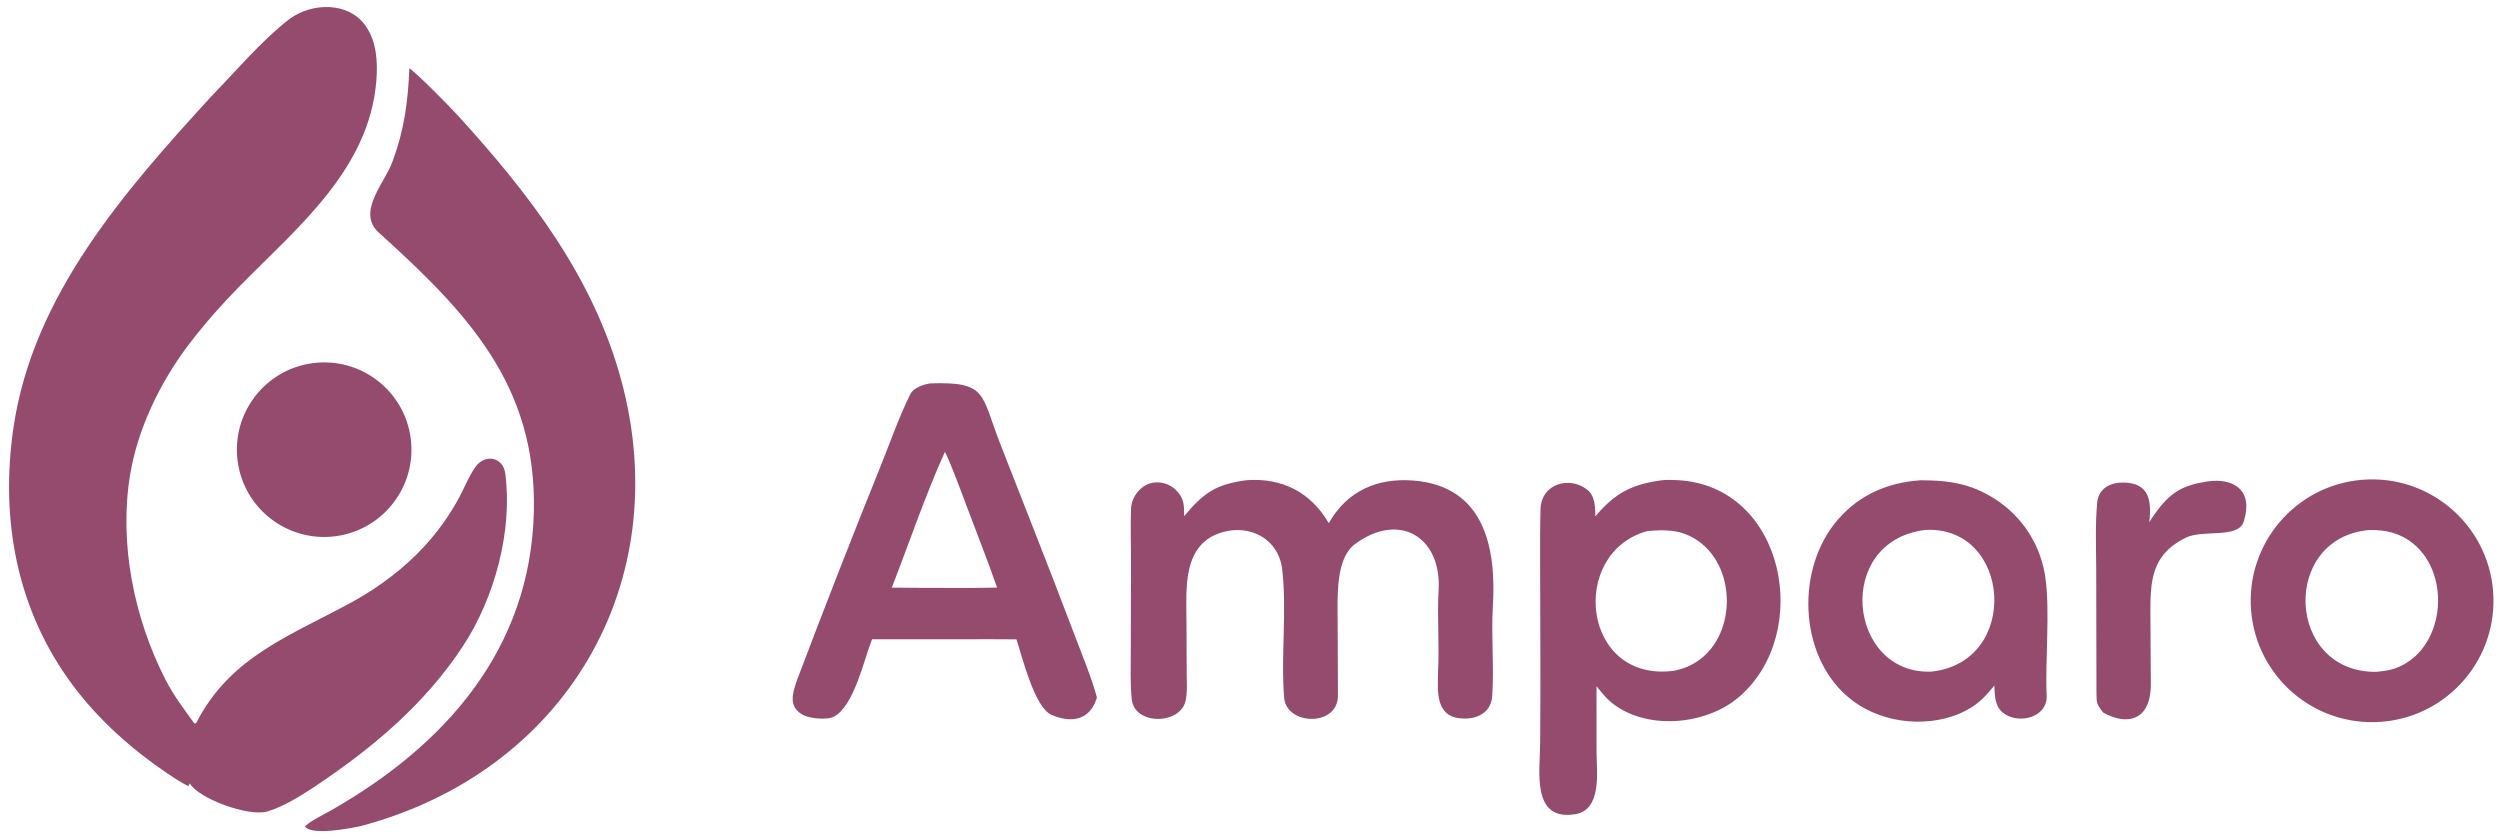
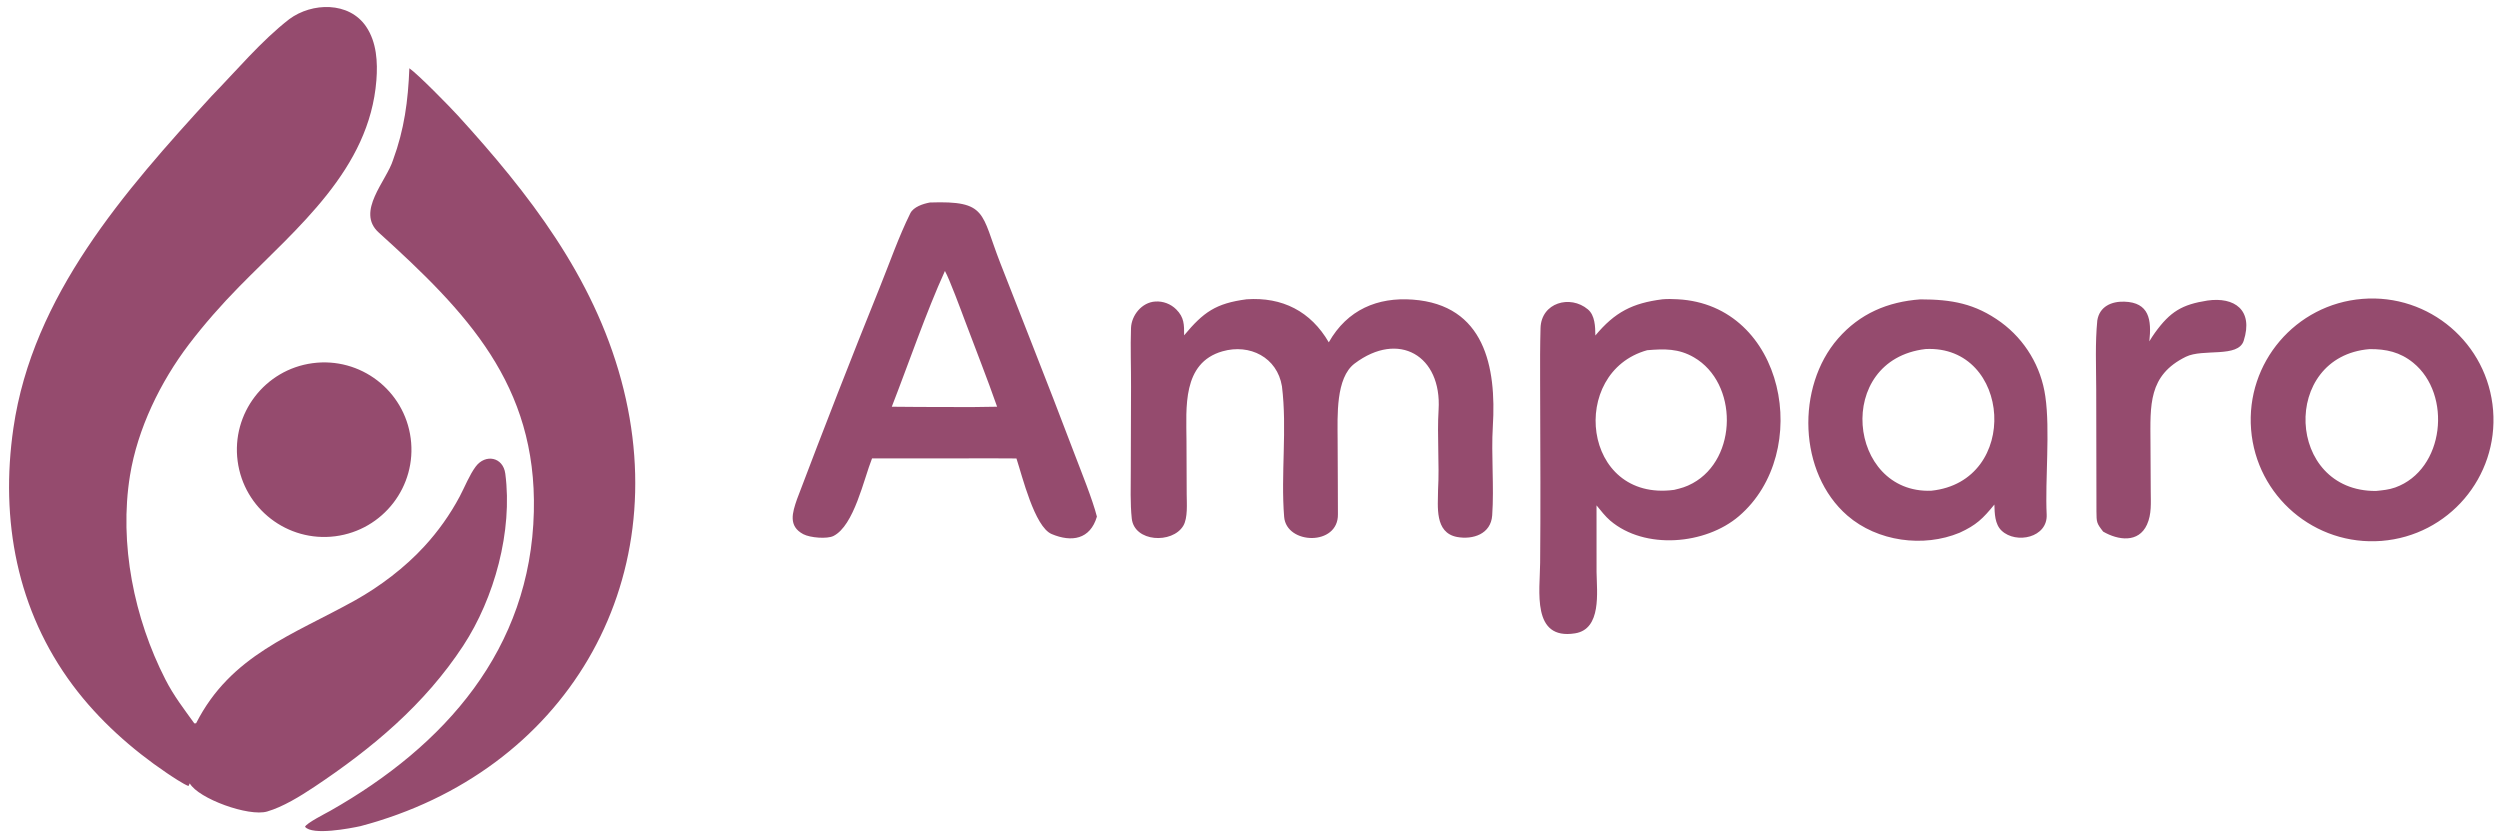
- <svg xmlns="http://www.w3.org/2000/svg" viewBox="-109.73 471.8 954.73 319.44" role="img" aria-label="Amparo">
-   <path fill="#954B6E" fill-rule="evenodd" transform="matrix(0.70053 0 0 0.70053 -345.11 352.01)" d="M438.764 599.489C436.34 598.724 429.253 593.981 426.948 592.424C407.757 579.461 389.729 563.348 375.818 544.744C345.198 503.793 336.029 454.436 343.314 404.344C353.816 332.123 403.814 275.304 451.384 223.342C464.946 209.439 478.395 193.308 493.713 181.43C506.077 172.277 526.339 171.722 535.632 185.548C541.355 194.062 541.959 204.851 541.189 214.766C537.411 263.367 498.009 295.072 466.372 327.289C456.64 337.199 447.411 347.683 438.989 358.717C423.493 379.122 410.981 404.72 406.862 430.232C400.862 467.39 409.092 508.016 426.137 541.351C430.801 550.473 436.128 557.26 441.94 565.354L442.903 565.297C438.183 578.84 436.312 583.923 439.45 598.052L438.764 599.489Z M559.163 208.216C564.005 211.585 581.021 228.965 585.538 233.905C624.454 276.603 659.296 321.605 674.636 378.128C704.79 489.235 643.83 591.934 532.508 621.37C526.902 622.587 506.234 626.565 502.299 621.72C502.962 619.747 513.834 614.268 516.079 612.994C578.595 577.526 625.238 524.99 627.029 449.978C628.684 380.665 590.41 341.149 542.451 297.748C529.859 286.352 546.748 269.662 550.302 258.13C556.408 241.515 558.466 226.022 559.163 208.216Z M442.903 565.297C461.783 528.099 495.665 517.177 529.598 498.26C543.173 490.692 556.851 480.299 567.326 468.845C574.876 460.649 581.35 451.525 586.593 441.692C589.348 436.489 591.971 429.831 595.359 425.317C600.617 418.312 610.269 420.09 611.466 429.233C615.565 460.538 605.524 497.044 588.556 522.958C567.514 555.094 538.823 579.001 507.262 600.024C499.691 605.05 490.255 610.895 481.606 613.4C471.536 616.316 444.224 606.392 439.45 598.052C436.312 583.923 438.183 578.84 442.903 565.297Z M506.345 368.995C532.453 365.464 556.459 383.821 559.895 409.941C563.331 436.061 544.887 460 518.755 463.341C492.756 466.665 468.966 448.336 465.548 422.35C462.13 396.364 480.372 372.507 506.345 368.995Z" />
+ <svg xmlns="http://www.w3.org/2000/svg" viewBox="-109.73 540.88 954.73 319.44" role="img" aria-label="Amparo">
+   <path fill="#954B6E" fill-rule="evenodd" transform="matrix(0.70053 0 0 0.70053 -345.11 421.09)" d="M438.764 599.489C436.34 598.724 429.253 593.981 426.948 592.424C407.757 579.461 389.729 563.348 375.818 544.744C345.198 503.793 336.029 454.436 343.314 404.344C353.816 332.123 403.814 275.304 451.384 223.342C464.946 209.439 478.395 193.308 493.713 181.43C506.077 172.277 526.339 171.722 535.632 185.548C541.355 194.062 541.959 204.851 541.189 214.766C537.411 263.367 498.009 295.072 466.372 327.289C456.64 337.199 447.411 347.683 438.989 358.717C423.493 379.122 410.981 404.72 406.862 430.232C400.862 467.39 409.092 508.016 426.137 541.351C430.801 550.473 436.128 557.26 441.94 565.354L442.903 565.297C438.183 578.84 436.312 583.923 439.45 598.052L438.764 599.489Z M559.163 208.216C564.005 211.585 581.021 228.965 585.538 233.905C624.454 276.603 659.296 321.605 674.636 378.128C704.79 489.235 643.83 591.934 532.508 621.37C526.902 622.587 506.234 626.565 502.299 621.72C502.962 619.747 513.834 614.268 516.079 612.994C578.595 577.526 625.238 524.99 627.029 449.978C628.684 380.665 590.41 341.149 542.451 297.748C529.859 286.352 546.748 269.662 550.302 258.13C556.408 241.515 558.466 226.022 559.163 208.216Z M442.903 565.297C461.783 528.099 495.665 517.177 529.598 498.26C543.173 490.692 556.851 480.299 567.326 468.845C574.876 460.649 581.35 451.525 586.593 441.692C589.348 436.489 591.971 429.831 595.359 425.317C600.617 418.312 610.269 420.09 611.466 429.233C615.565 460.538 605.524 497.044 588.556 522.958C567.514 555.094 538.823 579.001 507.262 600.024C499.691 605.05 490.255 610.895 481.606 613.4C471.536 616.316 444.224 606.392 439.45 598.052C436.312 583.923 438.183 578.84 442.903 565.297Z M506.345 368.995C532.453 365.464 556.459 383.821 559.895 409.941C563.331 436.061 544.887 460 518.755 463.341C492.756 466.665 468.966 448.336 465.548 422.35C462.13 396.364 480.372 372.507 506.345 368.995Z" />
  <path fill="#954B6E" fill-rule="evenodd" d="M245.392 618.215C267.386 617.462 264.804 622.208 272.239 641.255L284.262 671.937C289.812 686.033 295.276 700.163 300.653 714.326C303.145 720.903 307.503 731.597 309.17 738.174C306.591 746.949 299.463 748.018 291.896 744.831C285.345 742.071 280.649 722.644 278.443 715.959C271.283 715.854 263.927 715.938 256.75 715.935L223.3 715.927C220.127 723.863 216.437 741.616 208.548 745.571C206.145 746.776 199.651 746.261 197.044 744.881C191.212 741.793 192.873 736.659 194.646 731.509C204.905 704.422 215.418 677.432 226.262 650.575C230.055 641.18 233.441 631.371 237.919 622.317C239.136 619.89 242.759 618.699 245.392 618.215ZM251.13 644.361C252.871 647.461 257.335 659.515 258.717 663.21C262.791 674.104 267.228 685.252 271.056 696.202C264.634 696.35 258.209 696.388 251.786 696.316C244.803 696.32 237.82 696.284 230.837 696.206C237.17 679.943 244.024 659.954 251.13 644.361Z M366.322 655.179C379.96 654.225 390.852 659.778 397.721 671.609C404.813 659.092 416.404 654.31 429.8 655.301C457.258 657.332 461.762 681.004 460.374 703.652C459.7 714.666 460.904 726.622 460.127 737.701C459.627 744.839 452.768 747.068 446.664 745.939C438.061 744.278 439.432 734.217 439.449 728.009C440.021 717.877 439.036 707.435 439.656 697.368C440.931 676.662 424.39 667.05 407.592 679.707C400.326 685.181 401.07 699.738 401.097 708.601L401.175 725.517C401.241 729.349 401.144 733.457 401.211 737.244C401.429 749.487 381.536 748.922 380.674 738.263C379.353 721.932 381.861 704.688 379.836 688.404C378.023 677.347 367.547 672.073 357.134 675.04C341.64 679.455 343.336 696.712 343.378 709.08L343.459 729.658C343.472 733.091 343.95 738.715 342.134 741.712C337.938 748.622 323.436 747.94 322.478 738.878C321.867 733.095 322.102 726.67 322.108 720.806L322.2 688.618C322.238 681.198 321.931 673.554 322.193 666.164C322.365 661.323 326.292 656.339 331.473 656.03C334.444 655.839 337.353 656.934 339.462 659.035C342.557 662.13 342.489 664.925 342.474 668.946C349.87 660.064 354.577 656.729 366.322 655.179Z M525.153 655.18C527.009 655.001 529.022 655.074 530.9 655.169C571.998 657.265 582.759 713.69 554.351 737.997C541.615 748.893 518.436 750.963 505.21 739.708C503.362 738.136 501.531 735.782 499.971 733.877L499.981 759.408C500.097 767.006 501.951 781.112 491.785 782.745C475.068 785.429 478.374 766.443 478.438 755.816C478.523 745.457 478.556 735.099 478.537 724.74L478.428 686.203C478.413 679.495 478.391 673.05 478.586 666.166C478.861 656.449 489.907 653.346 496.678 659.036C499.389 661.313 499.496 665.629 499.524 669.006C507.001 660.042 513.72 656.628 525.153 655.18ZM519.327 674.621C525.905 674.077 531.287 673.941 537.156 677.34C554.063 687.131 553.954 715.998 536.694 725.431C534.122 726.837 532.344 727.297 529.612 727.956C494.37 732.692 489.208 682.952 519.327 674.621Z M623.644 655.208C635.536 655.226 644.479 656.735 654.441 663.952C663.674 670.733 669.779 680.954 671.37 692.298C673.243 705.123 671.243 724.118 671.877 737.395C672.297 746.172 660.246 748.774 654.688 743.553C652.052 741.076 652.011 736.932 651.906 733.566C647.503 738.96 645.013 741.398 638.642 744.323C624.804 750.083 607.202 747.68 595.793 737.795C576.989 721.504 576.116 688.608 592.193 670.174C600.5 660.65 611.18 656.102 623.644 655.208ZM625.604 674.177C658.417 672.493 662.063 724.79 627.75 728.288C595.898 729.44 590.586 678.335 625.604 674.177Z M733.289 655.654C743.588 654.195 750.893 659.235 747.123 671.008C744.999 677.64 731.585 673.903 725.038 677.123C710.626 684.212 711.448 695.537 711.521 710.036L711.619 728.6C711.638 732.871 712.002 737.217 710.187 741.218C706.964 748.323 699.171 747.222 693.449 743.9C690.903 740.633 690.932 740.339 690.885 736.208L690.798 689.517C690.772 680.831 690.363 671.834 691.21 663.264C692.065 657.879 696.69 655.944 701.495 656.082C711.08 656.356 711.983 663.042 711.085 671.239C711.748 670.114 712.461 669.02 713.222 667.958C719.075 659.858 723.574 657.171 733.289 655.654Z M792.456 655.021C817.992 652.977 840.344 672.035 842.365 697.573C844.385 723.111 825.307 745.446 799.767 747.444C774.26 749.439 751.959 730.39 749.942 704.885C747.924 679.379 766.952 657.061 792.456 655.021ZM795.185 674.203C801.516 674.15 806.828 675.33 811.837 679.391C826.781 691.509 823.857 720.262 804.986 727.043C802.555 727.916 800.146 728.114 797.622 728.371C763.225 728.626 761.169 676.999 795.185 674.203Z" />
</svg>
